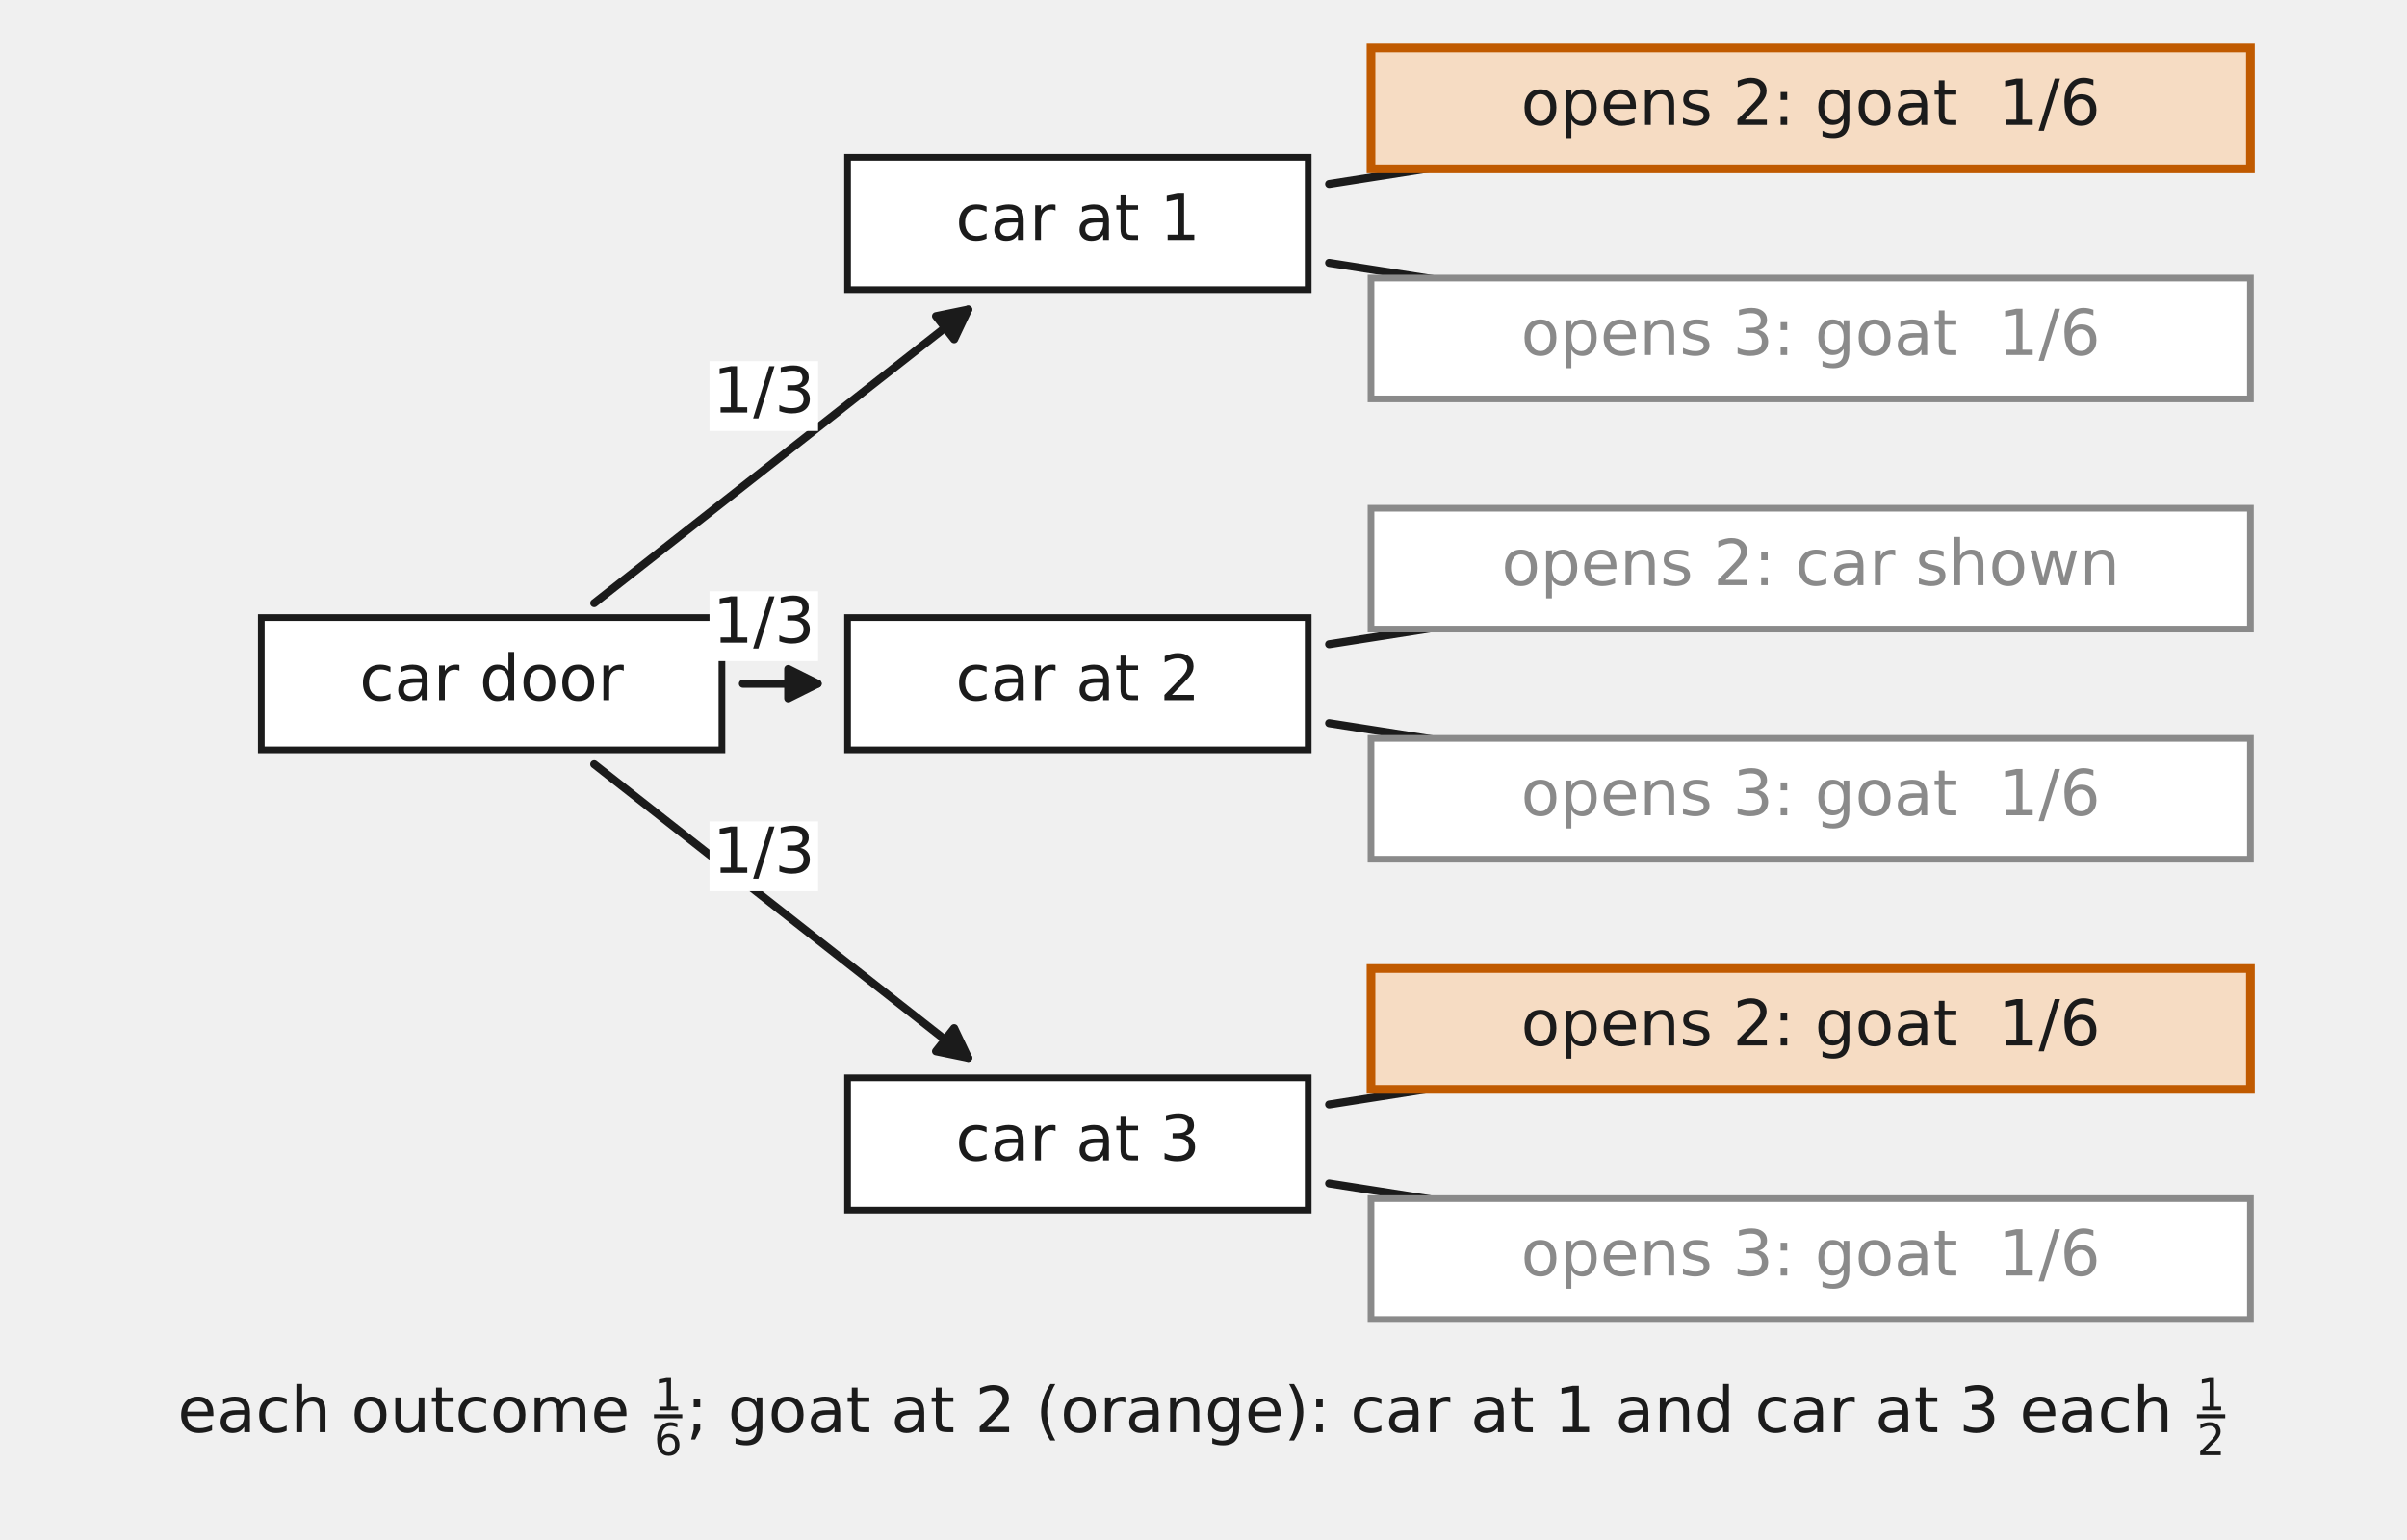
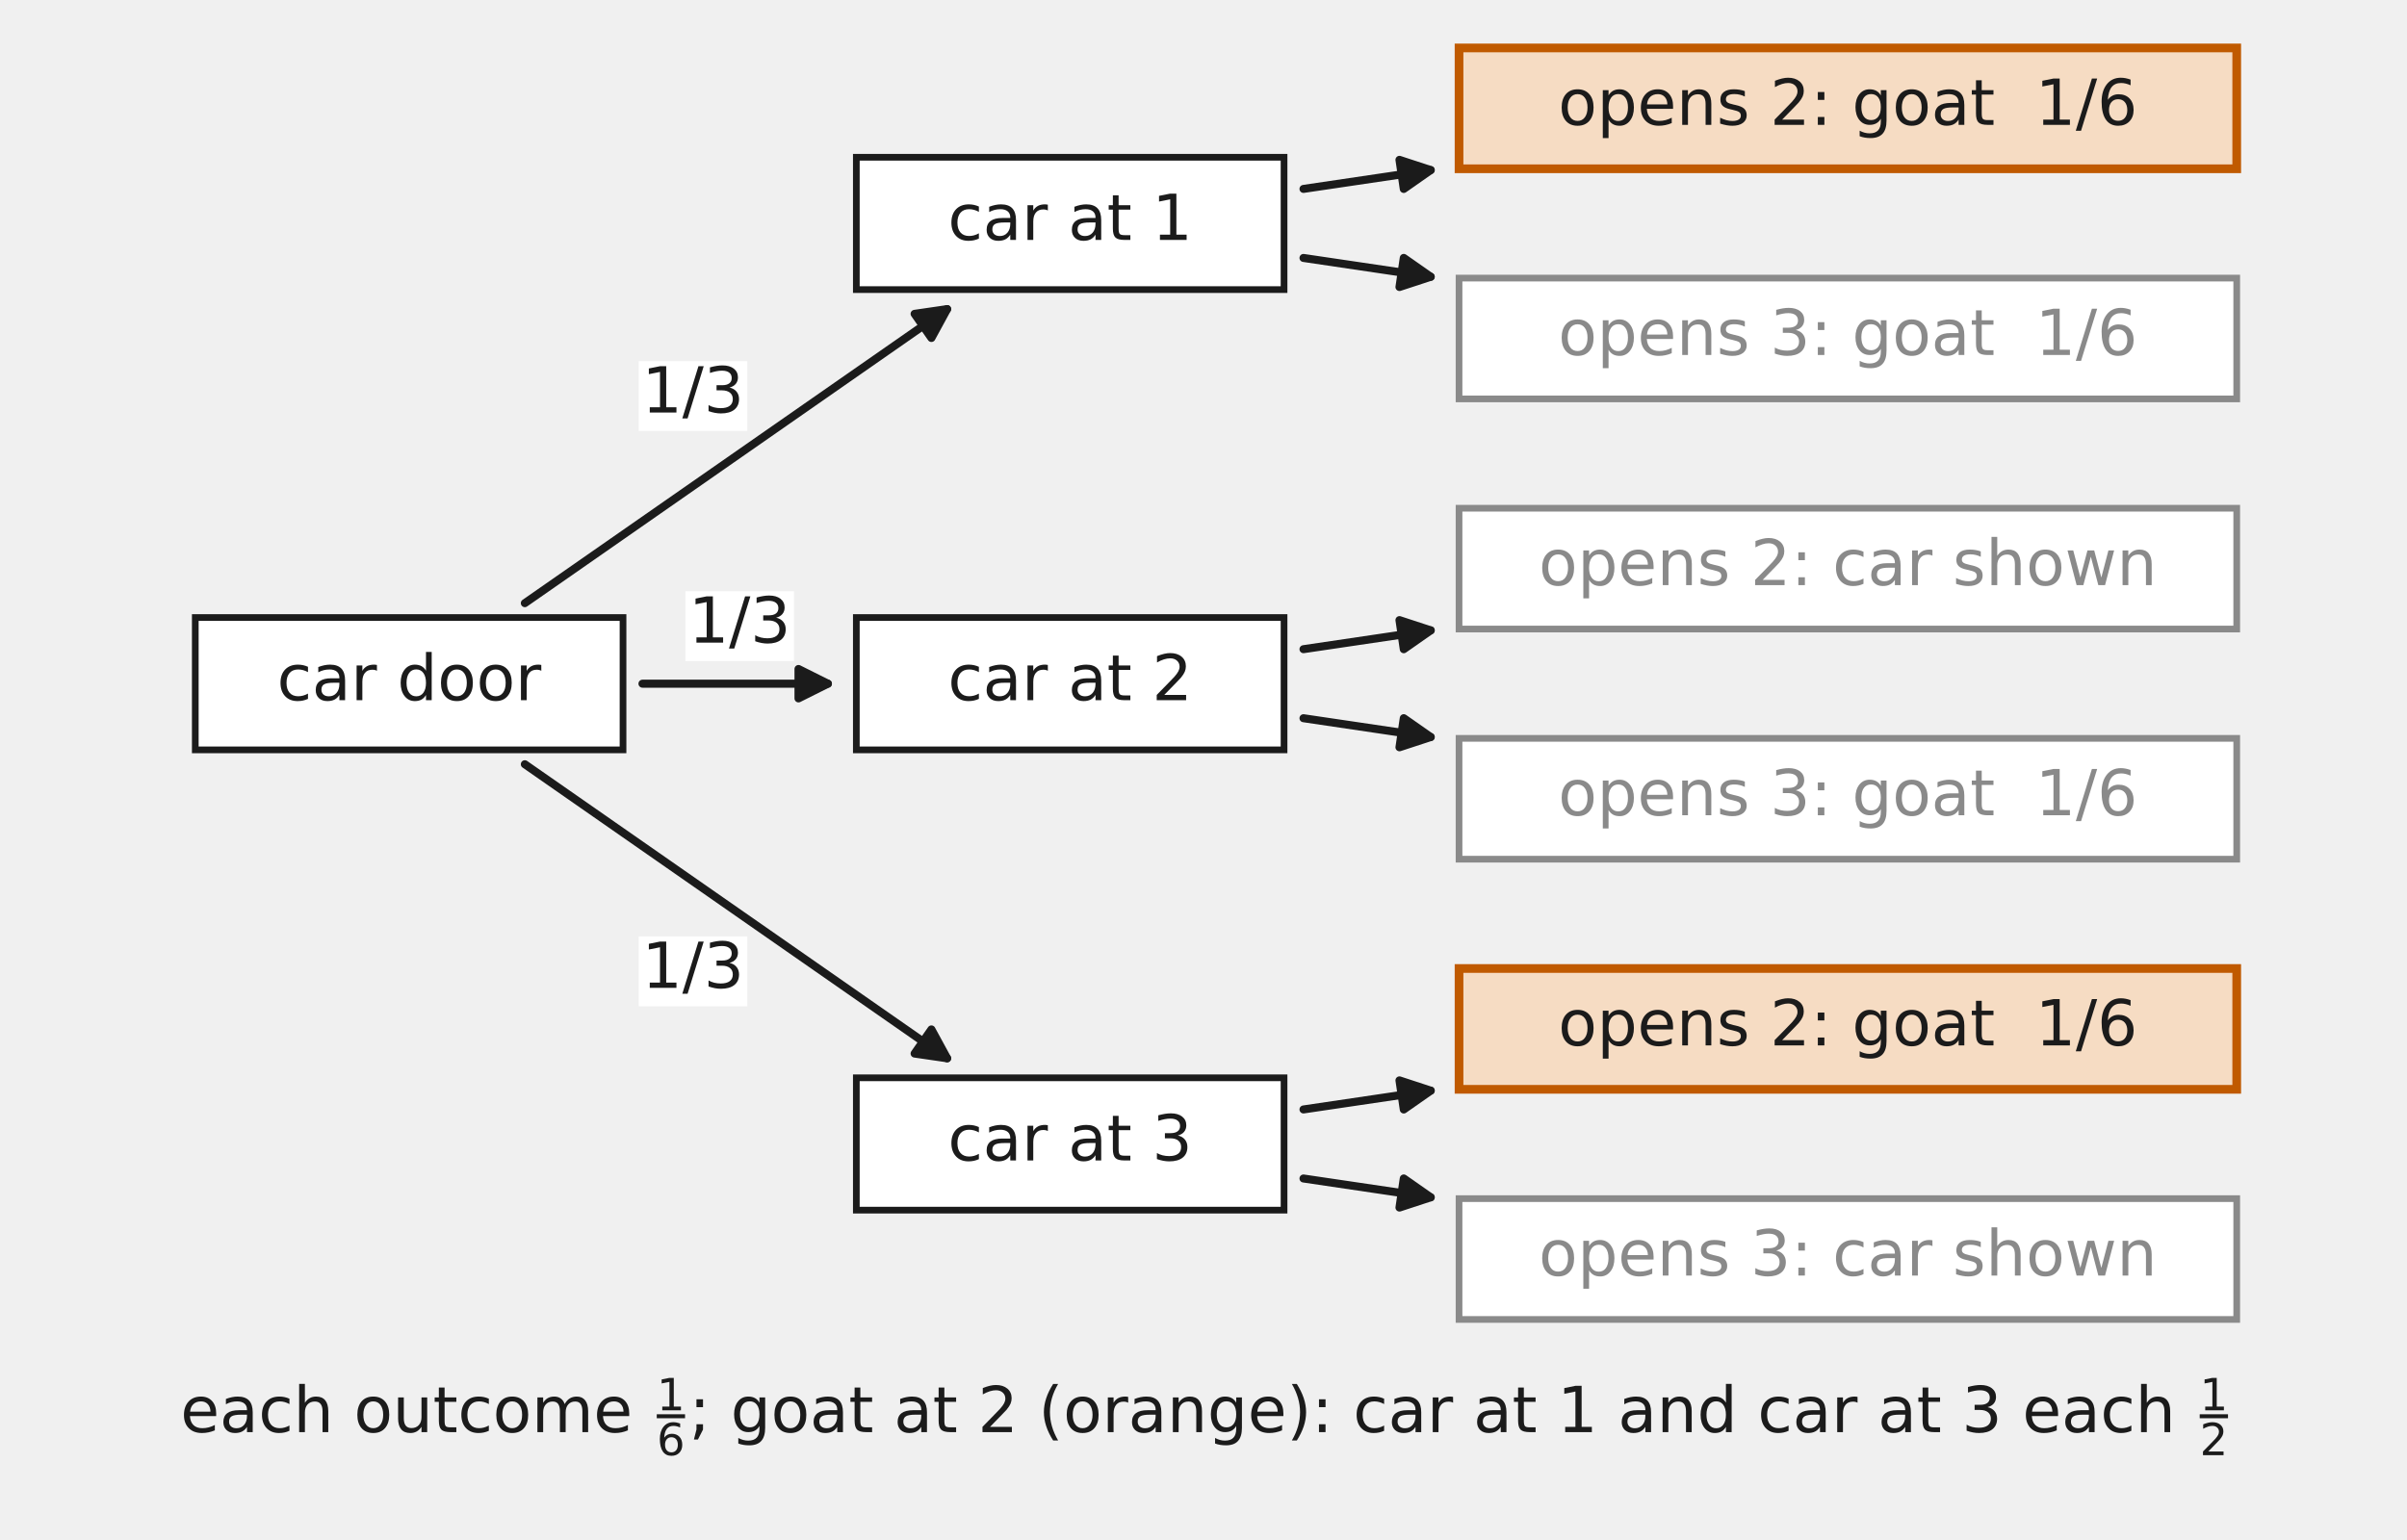
<svg xmlns="http://www.w3.org/2000/svg" xmlns:xlink="http://www.w3.org/1999/xlink" width="360pt" height="230.4pt" viewBox="0 0 360 230.4" version="1.1">
  <defs>
    <style type="text/css">*{stroke-linejoin: round; stroke-linecap: butt}</style>
  </defs>
  <g id="figure_1">
    <g id="patch_1">
      <path d="M 0 230.4  L 360 230.4  L 360 0  L 0 0  L 0 230.4  z " style="fill: none" />
    </g>
    <g id="axes_1">
      <g id="patch_2">
-         <path d="M 39.081 112.187  L 107.975 112.187  L 107.975 92.39  L 39.081 92.39  z " clip-path="url(#pff80c27d2b)" style="fill: #ffffff; stroke: #1b1b1b; stroke-linejoin: miter" />
+         <path d="M 29.208 112.187  L 93.181 112.187  L 93.181 92.39  L 29.208 92.39  z " clip-path="url(#p181cc4abb5)" style="fill: #ffffff; stroke: #1b1b1b; stroke-linejoin: miter" />
      </g>
      <g id="patch_3">
-         <path d="M 126.764 43.326  L 195.658 43.326  L 195.658 23.528  L 126.764 23.528  z " clip-path="url(#pff80c27d2b)" style="fill: #ffffff; stroke: #1b1b1b; stroke-linejoin: miter" />
+         <path d="M 128.075 43.326  L 192.048 43.326  L 192.048 23.528  L 128.075 23.528  z " clip-path="url(#p181cc4abb5)" style="fill: #ffffff; stroke: #1b1b1b; stroke-linejoin: miter" />
      </g>
      <g id="patch_4">
-         <path d="M 88.872 90.238  Q 117.369 67.858 144.811 46.306  " style="fill: none; stroke: #1b1b1b; stroke-width: 1.2; stroke-linecap: round" />
-         <path d="M 139.992 47.294  L 144.811 46.306  L 142.709 50.754  z " style="fill: #1b1b1b; stroke: #1b1b1b; stroke-width: 1.2; stroke-linecap: round" />
+         <path d="M 128.075 112.187  L 192.048 112.187  L 192.048 92.39  L 128.075 92.39  z " clip-path="url(#p181cc4abb5)" style="fill: #ffffff; stroke: #1b1b1b; stroke-linejoin: miter" />
      </g>
      <g id="patch_5">
-         <path d="M 126.764 112.187  L 195.658 112.187  L 195.658 92.39  L 126.764 92.39  z " clip-path="url(#pff80c27d2b)" style="fill: #ffffff; stroke: #1b1b1b; stroke-linejoin: miter" />
+         <path d="M 128.075 181.049  L 192.048 181.049  L 192.048 161.251  L 128.075 161.251  z " clip-path="url(#p181cc4abb5)" style="fill: #ffffff; stroke: #1b1b1b; stroke-linejoin: miter" />
      </g>
      <g id="patch_6">
-         <path d="M 111.106 102.288  Q 117.369 102.288 122.291 102.288  " style="fill: none; stroke: #1b1b1b; stroke-width: 1.2; stroke-linecap: round" />
-         <path d="M 117.891 100.088  L 122.291 102.288  L 117.891 104.488  z " style="fill: #1b1b1b; stroke: #1b1b1b; stroke-width: 1.2; stroke-linecap: round" />
+         <path d="M 78.496 90.238  Q 110.628 67.858 141.659 46.244  " style="fill: none; stroke: #1b1b1b; stroke-width: 1.2; stroke-linecap: round" />
+         <path d="M 136.791 46.954  L 141.659 46.244  L 139.306 50.565  z " style="fill: #1b1b1b; stroke: #1b1b1b; stroke-width: 1.2; stroke-linecap: round" />
      </g>
      <g id="patch_7">
-         <path d="M 126.764 181.049  L 195.658 181.049  L 195.658 161.251  L 126.764 161.251  z " clip-path="url(#pff80c27d2b)" style="fill: #ffffff; stroke: #1b1b1b; stroke-linejoin: miter" />
+         <path d="M 96.089 102.288  Q 110.628 102.288 123.826 102.288  " style="fill: none; stroke: #1b1b1b; stroke-width: 1.2; stroke-linecap: round" />
+         <path d="M 119.426 100.088  L 123.826 102.288  L 119.426 104.488  z " style="fill: #1b1b1b; stroke: #1b1b1b; stroke-width: 1.2; stroke-linecap: round" />
      </g>
      <g id="patch_8">
-         <path d="M 88.872 114.339  Q 117.369 136.719 144.811 158.271  " style="fill: none; stroke: #1b1b1b; stroke-width: 1.2; stroke-linecap: round" />
-         <path d="M 142.709 153.823  L 144.811 158.271  L 139.992 157.283  z " style="fill: #1b1b1b; stroke: #1b1b1b; stroke-width: 1.2; stroke-linecap: round" />
+         <path d="M 78.496 114.339  Q 110.628 136.719 141.659 158.332  " style="fill: none; stroke: #1b1b1b; stroke-width: 1.2; stroke-linecap: round" />
+         <path d="M 139.306 154.012  L 141.659 158.332  L 136.791 157.623  z " style="fill: #1b1b1b; stroke: #1b1b1b; stroke-width: 1.2; stroke-linecap: round" />
      </g>
      <g id="patch_9">
-         <path d="M 198.789 27.525  Q 217.578 24.573 235.042 21.83  " style="fill: none; stroke: #1b1b1b; stroke-width: 1.2; stroke-linecap: round" />
-         <path d="M 230.354 20.34  L 235.042 21.83  L 231.037 24.686  z " style="fill: #1b1b1b; stroke: #1b1b1b; stroke-width: 1.2; stroke-linecap: round" />
+         <path d="M 218.219 25.25  L 334.533 25.25  L 334.533 7.173  L 218.219 7.173  z " clip-path="url(#p181cc4abb5)" style="fill: #f6dcc3; stroke: #c05a00; stroke-width: 1.3; stroke-linejoin: miter" />
      </g>
      <g id="patch_10">
-         <path d="M 205.052 25.25  L 336.577 25.25  L 336.577 7.173  L 205.052 7.173  z " clip-path="url(#pff80c27d2b)" style="fill: #f6dcc3; stroke: #c05a00; stroke-width: 1.3; stroke-linejoin: miter" />
+         <path d="M 194.956 28.262  Q 205.134 26.756 213.984 25.446  " style="fill: none; stroke: #1b1b1b; stroke-width: 1.2; stroke-linecap: round" />
+         <path d="M 209.309 23.914  L 213.984 25.446  L 209.953 28.267  z " style="fill: #1b1b1b; stroke: #1b1b1b; stroke-width: 1.2; stroke-linecap: round" />
      </g>
      <g id="patch_11">
-         <path d="M 198.789 39.329  Q 217.578 42.281 235.042 45.024  " style="fill: none; stroke: #1b1b1b; stroke-width: 1.2; stroke-linecap: round" />
-         <path d="M 231.037 42.167  L 235.042 45.024  L 230.354 46.514  z " style="fill: #1b1b1b; stroke: #1b1b1b; stroke-width: 1.2; stroke-linecap: round" />
+         <path d="M 218.219 59.68  L 334.533 59.68  L 334.533 41.604  L 218.219 41.604  z " clip-path="url(#p181cc4abb5)" style="fill: #ffffff; stroke: #8a8a8a; stroke-linejoin: miter" />
      </g>
      <g id="patch_12">
-         <path d="M 205.052 59.68  L 336.577 59.68  L 336.577 41.604  L 205.052 41.604  z " clip-path="url(#pff80c27d2b)" style="fill: #ffffff; stroke: #8a8a8a; stroke-linejoin: miter" />
+         <path d="M 194.956 38.592  Q 205.134 40.098 213.984 41.408  " style="fill: none; stroke: #1b1b1b; stroke-width: 1.2; stroke-linecap: round" />
+         <path d="M 209.953 38.587  L 213.984 41.408  L 209.309 42.94  z " style="fill: #1b1b1b; stroke: #1b1b1b; stroke-width: 1.2; stroke-linecap: round" />
      </g>
      <g id="patch_13">
-         <path d="M 198.789 96.386  Q 217.578 93.435 235.042 90.692  " style="fill: none; stroke: #1b1b1b; stroke-width: 1.2; stroke-linecap: round" />
-         <path d="M 230.354 89.201  L 235.042 90.692  L 231.037 93.548  z " style="fill: #1b1b1b; stroke: #1b1b1b; stroke-width: 1.2; stroke-linecap: round" />
+         <path d="M 218.219 94.111  L 334.533 94.111  L 334.533 76.035  L 218.219 76.035  z " clip-path="url(#p181cc4abb5)" style="fill: #ffffff; stroke: #8a8a8a; stroke-linejoin: miter" />
      </g>
      <g id="patch_14">
-         <path d="M 205.052 94.111  L 336.577 94.111  L 336.577 76.035  L 205.052 76.035  z " clip-path="url(#pff80c27d2b)" style="fill: #ffffff; stroke: #8a8a8a; stroke-linejoin: miter" />
+         <path d="M 194.956 97.124  Q 205.134 95.618 213.984 94.308  " style="fill: none; stroke: #1b1b1b; stroke-width: 1.2; stroke-linecap: round" />
+         <path d="M 209.309 92.776  L 213.984 94.308  L 209.953 97.128  z " style="fill: #1b1b1b; stroke: #1b1b1b; stroke-width: 1.2; stroke-linecap: round" />
      </g>
      <g id="patch_15">
-         <path d="M 198.789 108.191  Q 217.578 111.142 235.042 113.885  " style="fill: none; stroke: #1b1b1b; stroke-width: 1.2; stroke-linecap: round" />
-         <path d="M 231.037 111.029  L 235.042 113.885  L 230.354 115.376  z " style="fill: #1b1b1b; stroke: #1b1b1b; stroke-width: 1.2; stroke-linecap: round" />
+         <path d="M 218.219 128.542  L 334.533 128.542  L 334.533 110.466  L 218.219 110.466  z " clip-path="url(#p181cc4abb5)" style="fill: #ffffff; stroke: #8a8a8a; stroke-linejoin: miter" />
      </g>
      <g id="patch_16">
-         <path d="M 205.052 128.542  L 336.577 128.542  L 336.577 110.466  L 205.052 110.466  z " clip-path="url(#pff80c27d2b)" style="fill: #ffffff; stroke: #8a8a8a; stroke-linejoin: miter" />
+         <path d="M 194.956 107.453  Q 205.134 108.959 213.984 110.269  " style="fill: none; stroke: #1b1b1b; stroke-width: 1.2; stroke-linecap: round" />
+         <path d="M 209.953 107.449  L 213.984 110.269  L 209.309 111.801  z " style="fill: #1b1b1b; stroke: #1b1b1b; stroke-width: 1.2; stroke-linecap: round" />
      </g>
      <g id="patch_17">
-         <path d="M 198.789 165.248  Q 217.578 162.296 235.042 159.553  " style="fill: none; stroke: #1b1b1b; stroke-width: 1.2; stroke-linecap: round" />
-         <path d="M 230.354 158.063  L 235.042 159.553  L 231.037 162.409  z " style="fill: #1b1b1b; stroke: #1b1b1b; stroke-width: 1.2; stroke-linecap: round" />
+         <path d="M 218.219 162.973  L 334.533 162.973  L 334.533 144.897  L 218.219 144.897  z " clip-path="url(#p181cc4abb5)" style="fill: #f6dcc3; stroke: #c05a00; stroke-width: 1.3; stroke-linejoin: miter" />
      </g>
      <g id="patch_18">
-         <path d="M 205.052 162.973  L 336.577 162.973  L 336.577 144.897  L 205.052 144.897  z " clip-path="url(#pff80c27d2b)" style="fill: #f6dcc3; stroke: #c05a00; stroke-width: 1.3; stroke-linejoin: miter" />
+         <path d="M 194.956 165.985  Q 205.134 164.479 213.984 163.169  " style="fill: none; stroke: #1b1b1b; stroke-width: 1.2; stroke-linecap: round" />
+         <path d="M 209.309 161.637  L 213.984 163.169  L 209.953 165.99  z " style="fill: #1b1b1b; stroke: #1b1b1b; stroke-width: 1.2; stroke-linecap: round" />
      </g>
      <g id="patch_19">
-         <path d="M 198.789 177.052  Q 217.578 180.004 235.042 182.747  " style="fill: none; stroke: #1b1b1b; stroke-width: 1.2; stroke-linecap: round" />
-         <path d="M 231.037 179.891  L 235.042 182.747  L 230.354 184.237  z " style="fill: #1b1b1b; stroke: #1b1b1b; stroke-width: 1.2; stroke-linecap: round" />
+         <path d="M 218.219 197.403  L 334.533 197.403  L 334.533 179.327  L 218.219 179.327  z " clip-path="url(#p181cc4abb5)" style="fill: #ffffff; stroke: #8a8a8a; stroke-linejoin: miter" />
      </g>
      <g id="patch_20">
-         <path d="M 205.052 197.403  L 336.577 197.403  L 336.577 179.327  L 205.052 179.327  z " clip-path="url(#pff80c27d2b)" style="fill: #ffffff; stroke: #8a8a8a; stroke-linejoin: miter" />
+         <path d="M 194.956 176.315  Q 205.134 177.821 213.984 179.131  " style="fill: none; stroke: #1b1b1b; stroke-width: 1.2; stroke-linecap: round" />
+         <path d="M 209.953 176.31  L 213.984 179.131  L 209.309 180.663  z " style="fill: #1b1b1b; stroke: #1b1b1b; stroke-width: 1.2; stroke-linecap: round" />
      </g>
      <g id="text_1">
-         <g style="fill: #1b1b1b" transform="translate(26.575 214.3165) scale(0.095 -0.095)">
+         <g style="fill: #1b1b1b" transform="translate(26.99179 214.3165) scale(0.095 -0.095)">
          <defs>
            <path id="DejaVuSans-48" d="M 3597 1894  L 3597 1613  L 953 1613  Q 991 1019 1311 708  Q 1631 397 2203 397  Q 2534 397 2845 478  Q 3156 559 3463 722  L 3463 178  Q 3153 47 2828 -22  Q 2503 -91 2169 -91  Q 1331 -91 842 396  Q 353 884 353 1716  Q 353 2575 817 3079  Q 1281 3584 2069 3584  Q 2775 3584 3186 3129  Q 3597 2675 3597 1894  z M 3022 2063  Q 3016 2534 2758 2815  Q 2500 3097 2075 3097  Q 1594 3097 1305 2825  Q 1016 2553 972 2059  L 3022 2063  z " transform="scale(0.015625)" />
            <path id="DejaVuSans-44" d="M 2194 1759  Q 1497 1759 1228 1600  Q 959 1441 959 1056  Q 959 750 1161 570  Q 1363 391 1709 391  Q 2188 391 2477 730  Q 2766 1069 2766 1631  L 2766 1759  L 2194 1759  z M 3341 1997  L 3341 0  L 2766 0  L 2766 531  Q 2569 213 2275 61  Q 1981 -91 1556 -91  Q 1019 -91 701 211  Q 384 513 384 1019  Q 384 1609 779 1909  Q 1175 2209 1959 2209  L 2766 2209  L 2766 2266  Q 2766 2663 2505 2880  Q 2244 3097 1772 3097  Q 1472 3097 1187 3025  Q 903 2953 641 2809  L 641 3341  Q 956 3463 1253 3523  Q 1550 3584 1831 3584  Q 2591 3584 2966 3190  Q 3341 2797 3341 1997  z " transform="scale(0.015625)" />
            <path id="DejaVuSans-46" d="M 3122 3366  L 3122 2828  Q 2878 2963 2633 3030  Q 2388 3097 2138 3097  Q 1578 3097 1268 2742  Q 959 2388 959 1747  Q 959 1106 1268 751  Q 1578 397 2138 397  Q 2388 397 2633 464  Q 2878 531 3122 666  L 3122 134  Q 2881 22 2623 -34  Q 2366 -91 2075 -91  Q 1284 -91 818 406  Q 353 903 353 1747  Q 353 2603 823 3093  Q 1294 3584 2113 3584  Q 2378 3584 2631 3529  Q 2884 3475 3122 3366  z " transform="scale(0.015625)" />
            <path id="DejaVuSans-4b" d="M 3513 2113  L 3513 0  L 2938 0  L 2938 2094  Q 2938 2591 2744 2837  Q 2550 3084 2163 3084  Q 1697 3084 1428 2787  Q 1159 2491 1159 1978  L 1159 0  L 581 0  L 581 4863  L 1159 4863  L 1159 2956  Q 1366 3272 1645 3428  Q 1925 3584 2291 3584  Q 2894 3584 3203 3211  Q 3513 2838 3513 2113  z " transform="scale(0.015625)" />
            <path id="DejaVuSans-3" transform="scale(0.015625)" />
            <path id="DejaVuSans-52" d="M 1959 3097  Q 1497 3097 1228 2736  Q 959 2375 959 1747  Q 959 1119 1226 758  Q 1494 397 1959 397  Q 2419 397 2687 759  Q 2956 1122 2956 1747  Q 2956 2369 2687 2733  Q 2419 3097 1959 3097  z M 1959 3584  Q 2709 3584 3137 3096  Q 3566 2609 3566 1747  Q 3566 888 3137 398  Q 2709 -91 1959 -91  Q 1206 -91 779 398  Q 353 888 353 1747  Q 353 2609 779 3096  Q 1206 3584 1959 3584  z " transform="scale(0.015625)" />
            <path id="DejaVuSans-58" d="M 544 1381  L 544 3500  L 1119 3500  L 1119 1403  Q 1119 906 1312 657  Q 1506 409 1894 409  Q 2359 409 2629 706  Q 2900 1003 2900 1516  L 2900 3500  L 3475 3500  L 3475 0  L 2900 0  L 2900 538  Q 2691 219 2414 64  Q 2138 -91 1772 -91  Q 1169 -91 856 284  Q 544 659 544 1381  z M 1991 3584  L 1991 3584  z " transform="scale(0.015625)" />
            <path id="DejaVuSans-57" d="M 1172 4494  L 1172 3500  L 2356 3500  L 2356 3053  L 1172 3053  L 1172 1153  Q 1172 725 1289 603  Q 1406 481 1766 481  L 2356 481  L 2356 0  L 1766 0  Q 1100 0 847 248  Q 594 497 594 1153  L 594 3053  L 172 3053  L 172 3500  L 594 3500  L 594 4494  L 1172 4494  z " transform="scale(0.015625)" />
            <path id="DejaVuSans-50" d="M 3328 2828  Q 3544 3216 3844 3400  Q 4144 3584 4550 3584  Q 5097 3584 5394 3201  Q 5691 2819 5691 2113  L 5691 0  L 5113 0  L 5113 2094  Q 5113 2597 4934 2840  Q 4756 3084 4391 3084  Q 3944 3084 3684 2787  Q 3425 2491 3425 1978  L 3425 0  L 2847 0  L 2847 2094  Q 2847 2600 2669 2842  Q 2491 3084 2119 3084  Q 1678 3084 1418 2786  Q 1159 2488 1159 1978  L 1159 0  L 581 0  L 581 3500  L 1159 3500  L 1159 2956  Q 1356 3278 1631 3431  Q 1906 3584 2284 3584  Q 2666 3584 2933 3390  Q 3200 3197 3328 2828  z " transform="scale(0.015625)" />
            <path id="DejaVuSans-14" d="M 794 531  L 1825 531  L 1825 4091  L 703 3866  L 703 4441  L 1819 4666  L 2450 4666  L 2450 531  L 3481 531  L 3481 0  L 794 0  L 794 531  z " transform="scale(0.015625)" />
            <path id="DejaVuSans-19" d="M 2113 2584  Q 1688 2584 1439 2293  Q 1191 2003 1191 1497  Q 1191 994 1439 701  Q 1688 409 2113 409  Q 2538 409 2786 701  Q 3034 994 3034 1497  Q 3034 2003 2786 2293  Q 2538 2584 2113 2584  z M 3366 4563  L 3366 3988  Q 3128 4100 2886 4159  Q 2644 4219 2406 4219  Q 1781 4219 1451 3797  Q 1122 3375 1075 2522  Q 1259 2794 1537 2939  Q 1816 3084 2150 3084  Q 2853 3084 3261 2657  Q 3669 2231 3669 1497  Q 3669 778 3244 343  Q 2819 -91 2113 -91  Q 1303 -91 875 529  Q 447 1150 447 2328  Q 447 3434 972 4092  Q 1497 4750 2381 4750  Q 2619 4750 2861 4703  Q 3103 4656 3366 4563  z " transform="scale(0.015625)" />
            <path id="DejaVuSans-1e" d="M 750 3309  L 1409 3309  L 1409 2516  L 750 2516  L 750 3309  z M 750 794  L 1409 794  L 1409 256  L 897 -744  L 494 -744  L 750 256  L 750 794  z " transform="scale(0.015625)" />
            <path id="DejaVuSans-4a" d="M 2906 1791  Q 2906 2416 2648 2759  Q 2391 3103 1925 3103  Q 1463 3103 1205 2759  Q 947 2416 947 1791  Q 947 1169 1205 825  Q 1463 481 1925 481  Q 2391 481 2648 825  Q 2906 1169 2906 1791  z M 3481 434  Q 3481 -459 3084 -895  Q 2688 -1331 1869 -1331  Q 1566 -1331 1297 -1286  Q 1028 -1241 775 -1147  L 775 -588  Q 1028 -725 1275 -790  Q 1522 -856 1778 -856  Q 2344 -856 2625 -561  Q 2906 -266 2906 331  L 2906 616  Q 2728 306 2450 153  Q 2172 0 1784 0  Q 1141 0 747 490  Q 353 981 353 1791  Q 353 2603 747 3093  Q 1141 3584 1784 3584  Q 2172 3584 2450 3431  Q 2728 3278 2906 2969  L 2906 3500  L 3481 3500  L 3481 434  z " transform="scale(0.015625)" />
            <path id="DejaVuSans-15" d="M 1228 531  L 3431 531  L 3431 0  L 469 0  L 469 531  Q 828 903 1448 1529  Q 2069 2156 2228 2338  Q 2531 2678 2651 2914  Q 2772 3150 2772 3378  Q 2772 3750 2511 3984  Q 2250 4219 1831 4219  Q 1534 4219 1204 4116  Q 875 4013 500 3803  L 500 4441  Q 881 4594 1212 4672  Q 1544 4750 1819 4750  Q 2544 4750 2975 4387  Q 3406 4025 3406 3419  Q 3406 3131 3298 2873  Q 3191 2616 2906 2266  Q 2828 2175 2409 1742  Q 1991 1309 1228 531  z " transform="scale(0.015625)" />
            <path id="DejaVuSans-b" d="M 1984 4856  Q 1566 4138 1362 3434  Q 1159 2731 1159 2009  Q 1159 1288 1364 580  Q 1569 -128 1984 -844  L 1484 -844  Q 1016 -109 783 600  Q 550 1309 550 2009  Q 550 2706 781 3412  Q 1013 4119 1484 4856  L 1984 4856  z " transform="scale(0.015625)" />
            <path id="DejaVuSans-55" d="M 2631 2963  Q 2534 3019 2420 3045  Q 2306 3072 2169 3072  Q 1681 3072 1420 2755  Q 1159 2438 1159 1844  L 1159 0  L 581 0  L 581 3500  L 1159 3500  L 1159 2956  Q 1341 3275 1631 3429  Q 1922 3584 2338 3584  Q 2397 3584 2469 3576  Q 2541 3569 2628 3553  L 2631 2963  z " transform="scale(0.015625)" />
            <path id="DejaVuSans-51" d="M 3513 2113  L 3513 0  L 2938 0  L 2938 2094  Q 2938 2591 2744 2837  Q 2550 3084 2163 3084  Q 1697 3084 1428 2787  Q 1159 2491 1159 1978  L 1159 0  L 581 0  L 581 3500  L 1159 3500  L 1159 2956  Q 1366 3272 1645 3428  Q 1925 3584 2291 3584  Q 2894 3584 3203 3211  Q 3513 2838 3513 2113  z " transform="scale(0.015625)" />
            <path id="DejaVuSans-c" d="M 513 4856  L 1013 4856  Q 1481 4119 1714 3412  Q 1947 2706 1947 2009  Q 1947 1309 1714 600  Q 1481 -109 1013 -844  L 513 -844  Q 928 -128 1133 580  Q 1338 1288 1338 2009  Q 1338 2731 1133 3434  Q 928 4138 513 4856  z " transform="scale(0.015625)" />
            <path id="DejaVuSans-1d" d="M 750 794  L 1409 794  L 1409 0  L 750 0  L 750 794  z M 750 3309  L 1409 3309  L 1409 2516  L 750 2516  L 750 3309  z " transform="scale(0.015625)" />
            <path id="DejaVuSans-47" d="M 2906 2969  L 2906 4863  L 3481 4863  L 3481 0  L 2906 0  L 2906 525  Q 2725 213 2448 61  Q 2172 -91 1784 -91  Q 1150 -91 751 415  Q 353 922 353 1747  Q 353 2572 751 3078  Q 1150 3584 1784 3584  Q 2172 3584 2448 3432  Q 2725 3281 2906 2969  z M 947 1747  Q 947 1113 1208 752  Q 1469 391 1925 391  Q 2381 391 2643 752  Q 2906 1113 2906 1747  Q 2906 2381 2643 2742  Q 2381 3103 1925 3103  Q 1469 3103 1208 2742  Q 947 2381 947 1747  z " transform="scale(0.015625)" />
            <path id="DejaVuSans-16" d="M 2597 2516  Q 3050 2419 3304 2112  Q 3559 1806 3559 1356  Q 3559 666 3084 287  Q 2609 -91 1734 -91  Q 1441 -91 1130 -33  Q 819 25 488 141  L 488 750  Q 750 597 1062 519  Q 1375 441 1716 441  Q 2309 441 2620 675  Q 2931 909 2931 1356  Q 2931 1769 2642 2001  Q 2353 2234 1838 2234  L 1294 2234  L 1294 2753  L 1863 2753  Q 2328 2753 2575 2939  Q 2822 3125 2822 3475  Q 2822 3834 2567 4026  Q 2313 4219 1838 4219  Q 1578 4219 1281 4162  Q 984 4106 628 3988  L 628 4550  Q 988 4650 1302 4700  Q 1616 4750 1894 4750  Q 2613 4750 3031 4423  Q 3450 4097 3450 3541  Q 3450 3153 3228 2886  Q 3006 2619 2597 2516  z " transform="scale(0.015625)" />
          </defs>
          <use xlink:href="#DejaVuSans-48" transform="translate(0 0.590625)" />
          <use xlink:href="#DejaVuSans-44" transform="translate(61.52344 0.590625)" />
          <use xlink:href="#DejaVuSans-46" transform="translate(122.8027 0.590625)" />
          <use xlink:href="#DejaVuSans-4b" transform="translate(177.7832 0.590625)" />
          <use xlink:href="#DejaVuSans-3" transform="translate(241.1621 0.590625)" />
          <use xlink:href="#DejaVuSans-52" transform="translate(272.9492 0.590625)" />
          <use xlink:href="#DejaVuSans-58" transform="translate(334.1309 0.590625)" />
          <use xlink:href="#DejaVuSans-57" transform="translate(397.5098 0.590625)" />
          <use xlink:href="#DejaVuSans-46" transform="translate(436.7188 0.590625)" />
          <use xlink:href="#DejaVuSans-52" transform="translate(491.6992 0.590625)" />
          <use xlink:href="#DejaVuSans-50" transform="translate(552.8809 0.590625)" />
          <use xlink:href="#DejaVuSans-48" transform="translate(650.293 0.590625)" />
          <use xlink:href="#DejaVuSans-3" transform="translate(711.8164 0.590625)" />
          <use xlink:href="#DejaVuSans-14" transform="translate(749.8535 34.96563) scale(0.7)" />
          <use xlink:href="#DejaVuSans-19" transform="translate(749.8535 -35.7375) scale(0.7)" />
          <use xlink:href="#DejaVuSans-1e" transform="translate(800.6396 0.590625)" />
          <use xlink:href="#DejaVuSans-3" transform="translate(834.3311 0.590625)" />
          <use xlink:href="#DejaVuSans-4a" transform="translate(866.1182 0.590625)" />
          <use xlink:href="#DejaVuSans-52" transform="translate(929.5947 0.590625)" />
          <use xlink:href="#DejaVuSans-44" transform="translate(990.7764 0.590625)" />
          <use xlink:href="#DejaVuSans-57" transform="translate(1052.056 0.590625)" />
          <use xlink:href="#DejaVuSans-3" transform="translate(1091.265 0.590625)" />
          <use xlink:href="#DejaVuSans-44" transform="translate(1123.052 0.590625)" />
          <use xlink:href="#DejaVuSans-57" transform="translate(1184.331 0.590625)" />
          <use xlink:href="#DejaVuSans-3" transform="translate(1223.54 0.590625)" />
          <use xlink:href="#DejaVuSans-15" transform="translate(1255.327 0.590625)" />
          <use xlink:href="#DejaVuSans-3" transform="translate(1318.95 0.590625)" />
          <use xlink:href="#DejaVuSans-b" transform="translate(1350.737 0.590625)" />
          <use xlink:href="#DejaVuSans-52" transform="translate(1389.751 0.590625)" />
          <use xlink:href="#DejaVuSans-55" transform="translate(1450.933 0.590625)" />
          <use xlink:href="#DejaVuSans-44" transform="translate(1492.046 0.590625)" />
          <use xlink:href="#DejaVuSans-51" transform="translate(1553.325 0.590625)" />
          <use xlink:href="#DejaVuSans-4a" transform="translate(1616.704 0.590625)" />
          <use xlink:href="#DejaVuSans-48" transform="translate(1680.181 0.590625)" />
          <use xlink:href="#DejaVuSans-c" transform="translate(1741.704 0.590625)" />
          <use xlink:href="#DejaVuSans-1d" transform="translate(1780.718 0.590625)" />
          <use xlink:href="#DejaVuSans-3" transform="translate(1814.409 0.590625)" />
          <use xlink:href="#DejaVuSans-46" transform="translate(1846.196 0.590625)" />
          <use xlink:href="#DejaVuSans-44" transform="translate(1901.177 0.590625)" />
          <use xlink:href="#DejaVuSans-55" transform="translate(1962.456 0.590625)" />
          <use xlink:href="#DejaVuSans-3" transform="translate(2003.569 0.590625)" />
          <use xlink:href="#DejaVuSans-44" transform="translate(2035.356 0.590625)" />
          <use xlink:href="#DejaVuSans-57" transform="translate(2096.636 0.590625)" />
          <use xlink:href="#DejaVuSans-3" transform="translate(2135.845 0.590625)" />
          <use xlink:href="#DejaVuSans-14" transform="translate(2167.632 0.590625)" />
          <use xlink:href="#DejaVuSans-3" transform="translate(2231.255 0.590625)" />
          <use xlink:href="#DejaVuSans-44" transform="translate(2263.042 0.590625)" />
          <use xlink:href="#DejaVuSans-51" transform="translate(2324.321 0.590625)" />
          <use xlink:href="#DejaVuSans-47" transform="translate(2387.7 0.590625)" />
          <use xlink:href="#DejaVuSans-3" transform="translate(2451.177 0.590625)" />
          <use xlink:href="#DejaVuSans-46" transform="translate(2482.964 0.590625)" />
          <use xlink:href="#DejaVuSans-44" transform="translate(2537.944 0.590625)" />
          <use xlink:href="#DejaVuSans-55" transform="translate(2599.224 0.590625)" />
          <use xlink:href="#DejaVuSans-3" transform="translate(2640.337 0.590625)" />
          <use xlink:href="#DejaVuSans-44" transform="translate(2672.124 0.590625)" />
          <use xlink:href="#DejaVuSans-57" transform="translate(2733.403 0.590625)" />
          <use xlink:href="#DejaVuSans-3" transform="translate(2772.612 0.590625)" />
          <use xlink:href="#DejaVuSans-16" transform="translate(2804.399 0.590625)" />
          <use xlink:href="#DejaVuSans-3" transform="translate(2868.022 0.590625)" />
          <use xlink:href="#DejaVuSans-48" transform="translate(2899.81 0.590625)" />
          <use xlink:href="#DejaVuSans-44" transform="translate(2961.333 0.590625)" />
          <use xlink:href="#DejaVuSans-46" transform="translate(3022.612 0.590625)" />
          <use xlink:href="#DejaVuSans-4b" transform="translate(3077.593 0.590625)" />
          <use xlink:href="#DejaVuSans-3" transform="translate(3140.972 0.590625)" />
          <use xlink:href="#DejaVuSans-14" transform="translate(3179.009 34.96563) scale(0.7)" />
          <use xlink:href="#DejaVuSans-15" transform="translate(3179.009 -35.7375) scale(0.7)" />
          <path d="M 749.854 22.466  L 749.854 28.716  L 794.39 28.716  L 794.39 22.466  L 749.854 22.466  z " />
          <path d="M 3179.009 22.466  L 3179.009 28.716  L 3223.545 28.716  L 3223.545 22.466  L 3179.009 22.466  z " />
        </g>
      </g>
      <g id="text_2">
-         <g style="fill: #1b1b1b" transform="translate(53.76176 104.7566) scale(0.095 -0.095)">
+         <g style="fill: #1b1b1b" transform="translate(41.42871 104.7566) scale(0.095 -0.095)">
          <use xlink:href="#DejaVuSans-46" />
          <use xlink:href="#DejaVuSans-44" transform="translate(54.98438 0)" />
          <use xlink:href="#DejaVuSans-55" transform="translate(116.2656 0)" />
          <use xlink:href="#DejaVuSans-3" transform="translate(157.375 0)" />
          <use xlink:href="#DejaVuSans-47" transform="translate(189.1562 0)" />
          <use xlink:href="#DejaVuSans-52" transform="translate(252.6406 0)" />
          <use xlink:href="#DejaVuSans-52" transform="translate(313.8281 0)" />
          <use xlink:href="#DejaVuSans-55" transform="translate(375.0156 0)" />
        </g>
      </g>
      <g id="text_3">
-         <g style="fill: #1b1b1b" transform="translate(142.921 35.8947) scale(0.095 -0.095)">
+         <g style="fill: #1b1b1b" transform="translate(141.7721 35.8947) scale(0.095 -0.095)">
          <use xlink:href="#DejaVuSans-46" />
          <use xlink:href="#DejaVuSans-44" transform="translate(54.98438 0)" />
          <use xlink:href="#DejaVuSans-55" transform="translate(116.2656 0)" />
          <use xlink:href="#DejaVuSans-3" transform="translate(157.375 0)" />
          <use xlink:href="#DejaVuSans-44" transform="translate(189.1562 0)" />
          <use xlink:href="#DejaVuSans-57" transform="translate(250.4375 0)" />
          <use xlink:href="#DejaVuSans-3" transform="translate(289.6406 0)" />
          <use xlink:href="#DejaVuSans-14" transform="translate(321.4219 0)" />
        </g>
      </g>
      <g id="text_4">
-         <g style="fill: #1b1b1b" transform="translate(142.921 104.7562) scale(0.095 -0.095)">
+         <g style="fill: #1b1b1b" transform="translate(141.7721 104.7562) scale(0.095 -0.095)">
          <use xlink:href="#DejaVuSans-46" />
          <use xlink:href="#DejaVuSans-44" transform="translate(54.98438 0)" />
          <use xlink:href="#DejaVuSans-55" transform="translate(116.2656 0)" />
          <use xlink:href="#DejaVuSans-3" transform="translate(157.375 0)" />
          <use xlink:href="#DejaVuSans-44" transform="translate(189.1562 0)" />
          <use xlink:href="#DejaVuSans-57" transform="translate(250.4375 0)" />
          <use xlink:href="#DejaVuSans-3" transform="translate(289.6406 0)" />
          <use xlink:href="#DejaVuSans-15" transform="translate(321.4219 0)" />
        </g>
      </g>
      <g id="text_5">
-         <g style="fill: #1b1b1b" transform="translate(142.921 173.6178) scale(0.095 -0.095)">
+         <g style="fill: #1b1b1b" transform="translate(141.7721 173.6178) scale(0.095 -0.095)">
          <use xlink:href="#DejaVuSans-46" />
          <use xlink:href="#DejaVuSans-44" transform="translate(54.98438 0)" />
          <use xlink:href="#DejaVuSans-55" transform="translate(116.2656 0)" />
          <use xlink:href="#DejaVuSans-3" transform="translate(157.375 0)" />
          <use xlink:href="#DejaVuSans-44" transform="translate(189.1562 0)" />
          <use xlink:href="#DejaVuSans-57" transform="translate(250.4375 0)" />
          <use xlink:href="#DejaVuSans-3" transform="translate(289.6406 0)" />
          <use xlink:href="#DejaVuSans-16" transform="translate(321.4219 0)" />
        </g>
      </g>
      <g id="text_6">
-         <g style="fill: #1b1b1b" transform="translate(227.485 18.67931) scale(0.095 -0.095)">
+         <g style="fill: #1b1b1b" transform="translate(233.0464 18.67931) scale(0.095 -0.095)">
          <defs>
            <path id="DejaVuSans-53" d="M 1159 525  L 1159 -1331  L 581 -1331  L 581 3500  L 1159 3500  L 1159 2969  Q 1341 3281 1617 3432  Q 1894 3584 2278 3584  Q 2916 3584 3314 3078  Q 3713 2572 3713 1747  Q 3713 922 3314 415  Q 2916 -91 2278 -91  Q 1894 -91 1617 61  Q 1341 213 1159 525  z M 3116 1747  Q 3116 2381 2855 2742  Q 2594 3103 2138 3103  Q 1681 3103 1420 2742  Q 1159 2381 1159 1747  Q 1159 1113 1420 752  Q 1681 391 2138 391  Q 2594 391 2855 752  Q 3116 1113 3116 1747  z " transform="scale(0.015625)" />
            <path id="DejaVuSans-56" d="M 2834 3397  L 2834 2853  Q 2591 2978 2328 3040  Q 2066 3103 1784 3103  Q 1356 3103 1142 2972  Q 928 2841 928 2578  Q 928 2378 1081 2264  Q 1234 2150 1697 2047  L 1894 2003  Q 2506 1872 2764 1633  Q 3022 1394 3022 966  Q 3022 478 2636 193  Q 2250 -91 1575 -91  Q 1294 -91 989 -36  Q 684 19 347 128  L 347 722  Q 666 556 975 473  Q 1284 391 1588 391  Q 1994 391 2212 530  Q 2431 669 2431 922  Q 2431 1156 2273 1281  Q 2116 1406 1581 1522  L 1381 1569  Q 847 1681 609 1914  Q 372 2147 372 2553  Q 372 3047 722 3315  Q 1072 3584 1716 3584  Q 2034 3584 2315 3537  Q 2597 3491 2834 3397  z " transform="scale(0.015625)" />
            <path id="DejaVuSans-12" d="M 1625 4666  L 2156 4666  L 531 -594  L 0 -594  L 1625 4666  z " transform="scale(0.015625)" />
          </defs>
          <use xlink:href="#DejaVuSans-52" />
          <use xlink:href="#DejaVuSans-53" transform="translate(61.1875 0)" />
          <use xlink:href="#DejaVuSans-48" transform="translate(124.6719 0)" />
          <use xlink:href="#DejaVuSans-51" transform="translate(186.2031 0)" />
          <use xlink:href="#DejaVuSans-56" transform="translate(249.5781 0)" />
          <use xlink:href="#DejaVuSans-3" transform="translate(301.6719 0)" />
          <use xlink:href="#DejaVuSans-15" transform="translate(333.4531 0)" />
          <use xlink:href="#DejaVuSans-1d" transform="translate(397.0781 0)" />
          <use xlink:href="#DejaVuSans-3" transform="translate(430.7656 0)" />
          <use xlink:href="#DejaVuSans-4a" transform="translate(462.5469 0)" />
          <use xlink:href="#DejaVuSans-52" transform="translate(526.0312 0)" />
          <use xlink:href="#DejaVuSans-44" transform="translate(587.2188 0)" />
          <use xlink:href="#DejaVuSans-57" transform="translate(648.5 0)" />
          <use xlink:href="#DejaVuSans-3" transform="translate(687.7031 0)" />
          <use xlink:href="#DejaVuSans-3" transform="translate(719.4844 0)" />
          <use xlink:href="#DejaVuSans-14" transform="translate(751.2656 0)" />
          <use xlink:href="#DejaVuSans-12" transform="translate(814.8906 0)" />
          <use xlink:href="#DejaVuSans-19" transform="translate(848.5781 0)" />
        </g>
      </g>
      <g id="text_7">
-         <g style="fill: #8a8a8a" transform="translate(227.485 53.11008) scale(0.095 -0.095)">
+         <g style="fill: #8a8a8a" transform="translate(233.0464 53.11008) scale(0.095 -0.095)">
          <use xlink:href="#DejaVuSans-52" />
          <use xlink:href="#DejaVuSans-53" transform="translate(61.1875 0)" />
          <use xlink:href="#DejaVuSans-48" transform="translate(124.6719 0)" />
          <use xlink:href="#DejaVuSans-51" transform="translate(186.2031 0)" />
          <use xlink:href="#DejaVuSans-56" transform="translate(249.5781 0)" />
          <use xlink:href="#DejaVuSans-3" transform="translate(301.6719 0)" />
          <use xlink:href="#DejaVuSans-16" transform="translate(333.4531 0)" />
          <use xlink:href="#DejaVuSans-1d" transform="translate(397.0781 0)" />
          <use xlink:href="#DejaVuSans-3" transform="translate(430.7656 0)" />
          <use xlink:href="#DejaVuSans-4a" transform="translate(462.5469 0)" />
          <use xlink:href="#DejaVuSans-52" transform="translate(526.0312 0)" />
          <use xlink:href="#DejaVuSans-44" transform="translate(587.2188 0)" />
          <use xlink:href="#DejaVuSans-57" transform="translate(648.5 0)" />
          <use xlink:href="#DejaVuSans-3" transform="translate(687.7031 0)" />
          <use xlink:href="#DejaVuSans-3" transform="translate(719.4844 0)" />
          <use xlink:href="#DejaVuSans-14" transform="translate(751.2656 0)" />
          <use xlink:href="#DejaVuSans-12" transform="translate(814.8906 0)" />
          <use xlink:href="#DejaVuSans-19" transform="translate(848.5781 0)" />
        </g>
      </g>
      <g id="text_8">
-         <g style="fill: #8a8a8a" transform="translate(224.5726 87.54122) scale(0.095 -0.095)">
+         <g style="fill: #8a8a8a" transform="translate(230.1341 87.54122) scale(0.095 -0.095)">
          <defs>
            <path id="DejaVuSans-5a" d="M 269 3500  L 844 3500  L 1563 769  L 2278 3500  L 2956 3500  L 3675 769  L 4391 3500  L 4966 3500  L 4050 0  L 3372 0  L 2619 2869  L 1863 0  L 1184 0  L 269 3500  z " transform="scale(0.015625)" />
          </defs>
          <use xlink:href="#DejaVuSans-52" />
          <use xlink:href="#DejaVuSans-53" transform="translate(61.1875 0)" />
          <use xlink:href="#DejaVuSans-48" transform="translate(124.6719 0)" />
          <use xlink:href="#DejaVuSans-51" transform="translate(186.2031 0)" />
          <use xlink:href="#DejaVuSans-56" transform="translate(249.5781 0)" />
          <use xlink:href="#DejaVuSans-3" transform="translate(301.6719 0)" />
          <use xlink:href="#DejaVuSans-15" transform="translate(333.4531 0)" />
          <use xlink:href="#DejaVuSans-1d" transform="translate(397.0781 0)" />
          <use xlink:href="#DejaVuSans-3" transform="translate(430.7656 0)" />
          <use xlink:href="#DejaVuSans-46" transform="translate(462.5469 0)" />
          <use xlink:href="#DejaVuSans-44" transform="translate(517.5312 0)" />
          <use xlink:href="#DejaVuSans-55" transform="translate(578.8125 0)" />
          <use xlink:href="#DejaVuSans-3" transform="translate(619.9219 0)" />
          <use xlink:href="#DejaVuSans-56" transform="translate(651.7031 0)" />
          <use xlink:href="#DejaVuSans-4b" transform="translate(703.7969 0)" />
          <use xlink:href="#DejaVuSans-52" transform="translate(767.1719 0)" />
          <use xlink:href="#DejaVuSans-5a" transform="translate(828.3594 0)" />
          <use xlink:href="#DejaVuSans-51" transform="translate(910.1406 0)" />
        </g>
      </g>
      <g id="text_9">
-         <g style="fill: #8a8a8a" transform="translate(227.485 121.9716) scale(0.095 -0.095)">
+         <g style="fill: #8a8a8a" transform="translate(233.0464 121.9716) scale(0.095 -0.095)">
          <use xlink:href="#DejaVuSans-52" />
          <use xlink:href="#DejaVuSans-53" transform="translate(61.1875 0)" />
          <use xlink:href="#DejaVuSans-48" transform="translate(124.6719 0)" />
          <use xlink:href="#DejaVuSans-51" transform="translate(186.2031 0)" />
          <use xlink:href="#DejaVuSans-56" transform="translate(249.5781 0)" />
          <use xlink:href="#DejaVuSans-3" transform="translate(301.6719 0)" />
          <use xlink:href="#DejaVuSans-16" transform="translate(333.4531 0)" />
          <use xlink:href="#DejaVuSans-1d" transform="translate(397.0781 0)" />
          <use xlink:href="#DejaVuSans-3" transform="translate(430.7656 0)" />
          <use xlink:href="#DejaVuSans-4a" transform="translate(462.5469 0)" />
          <use xlink:href="#DejaVuSans-52" transform="translate(526.0312 0)" />
          <use xlink:href="#DejaVuSans-44" transform="translate(587.2188 0)" />
          <use xlink:href="#DejaVuSans-57" transform="translate(648.5 0)" />
          <use xlink:href="#DejaVuSans-3" transform="translate(687.7031 0)" />
          <use xlink:href="#DejaVuSans-3" transform="translate(719.4844 0)" />
          <use xlink:href="#DejaVuSans-14" transform="translate(751.2656 0)" />
          <use xlink:href="#DejaVuSans-12" transform="translate(814.8906 0)" />
          <use xlink:href="#DejaVuSans-19" transform="translate(848.5781 0)" />
        </g>
      </g>
      <g id="text_10">
-         <g style="fill: #1b1b1b" transform="translate(227.485 156.4024) scale(0.095 -0.095)">
+         <g style="fill: #1b1b1b" transform="translate(233.0464 156.4024) scale(0.095 -0.095)">
          <use xlink:href="#DejaVuSans-52" />
          <use xlink:href="#DejaVuSans-53" transform="translate(61.1875 0)" />
          <use xlink:href="#DejaVuSans-48" transform="translate(124.6719 0)" />
          <use xlink:href="#DejaVuSans-51" transform="translate(186.2031 0)" />
          <use xlink:href="#DejaVuSans-56" transform="translate(249.5781 0)" />
          <use xlink:href="#DejaVuSans-3" transform="translate(301.6719 0)" />
          <use xlink:href="#DejaVuSans-15" transform="translate(333.4531 0)" />
          <use xlink:href="#DejaVuSans-1d" transform="translate(397.0781 0)" />
          <use xlink:href="#DejaVuSans-3" transform="translate(430.7656 0)" />
          <use xlink:href="#DejaVuSans-4a" transform="translate(462.5469 0)" />
          <use xlink:href="#DejaVuSans-52" transform="translate(526.0312 0)" />
          <use xlink:href="#DejaVuSans-44" transform="translate(587.2188 0)" />
          <use xlink:href="#DejaVuSans-57" transform="translate(648.5 0)" />
          <use xlink:href="#DejaVuSans-3" transform="translate(687.7031 0)" />
          <use xlink:href="#DejaVuSans-3" transform="translate(719.4844 0)" />
          <use xlink:href="#DejaVuSans-14" transform="translate(751.2656 0)" />
          <use xlink:href="#DejaVuSans-12" transform="translate(814.8906 0)" />
          <use xlink:href="#DejaVuSans-19" transform="translate(848.5781 0)" />
        </g>
      </g>
      <g id="text_11">
-         <g style="fill: #8a8a8a" transform="translate(227.485 190.8332) scale(0.095 -0.095)">
+         <g style="fill: #8a8a8a" transform="translate(230.1341 190.8335) scale(0.095 -0.095)">
          <use xlink:href="#DejaVuSans-52" />
          <use xlink:href="#DejaVuSans-53" transform="translate(61.1875 0)" />
          <use xlink:href="#DejaVuSans-48" transform="translate(124.6719 0)" />
          <use xlink:href="#DejaVuSans-51" transform="translate(186.2031 0)" />
          <use xlink:href="#DejaVuSans-56" transform="translate(249.5781 0)" />
          <use xlink:href="#DejaVuSans-3" transform="translate(301.6719 0)" />
          <use xlink:href="#DejaVuSans-16" transform="translate(333.4531 0)" />
          <use xlink:href="#DejaVuSans-1d" transform="translate(397.0781 0)" />
          <use xlink:href="#DejaVuSans-3" transform="translate(430.7656 0)" />
-           <use xlink:href="#DejaVuSans-4a" transform="translate(462.5469 0)" />
-           <use xlink:href="#DejaVuSans-52" transform="translate(526.0312 0)" />
-           <use xlink:href="#DejaVuSans-44" transform="translate(587.2188 0)" />
-           <use xlink:href="#DejaVuSans-57" transform="translate(648.5 0)" />
-           <use xlink:href="#DejaVuSans-3" transform="translate(687.7031 0)" />
-           <use xlink:href="#DejaVuSans-3" transform="translate(719.4844 0)" />
-           <use xlink:href="#DejaVuSans-14" transform="translate(751.2656 0)" />
-           <use xlink:href="#DejaVuSans-12" transform="translate(814.8906 0)" />
-           <use xlink:href="#DejaVuSans-19" transform="translate(848.5781 0)" />
+           <use xlink:href="#DejaVuSans-46" transform="translate(462.5469 0)" />
+           <use xlink:href="#DejaVuSans-44" transform="translate(517.5312 0)" />
+           <use xlink:href="#DejaVuSans-55" transform="translate(578.8125 0)" />
+           <use xlink:href="#DejaVuSans-3" transform="translate(619.9219 0)" />
+           <use xlink:href="#DejaVuSans-56" transform="translate(651.7031 0)" />
+           <use xlink:href="#DejaVuSans-4b" transform="translate(703.7969 0)" />
+           <use xlink:href="#DejaVuSans-52" transform="translate(767.1719 0)" />
+           <use xlink:href="#DejaVuSans-5a" transform="translate(828.3594 0)" />
+           <use xlink:href="#DejaVuSans-51" transform="translate(910.1406 0)" />
        </g>
      </g>
      <g id="text_12">
        <g id="patch_21">
-           <path d="M 106.118 64.475  L 122.357 64.475  L 122.357 54.025  L 106.118 54.025  z " style="fill: #ffffff" />
-         </g>
-         <g style="fill: #1b1b1b" transform="translate(106.5932 61.71777) scale(0.095 -0.095)">
+           <path d="M 95.53 64.475  L 111.769 64.475  L 111.769 54.025  L 95.53 54.025  z " style="fill: #ffffff" />
+         </g>
+         <g style="fill: #1b1b1b" transform="translate(96.00483 61.71777) scale(0.095 -0.095)">
          <use xlink:href="#DejaVuSans-14" />
          <use xlink:href="#DejaVuSans-12" transform="translate(63.625 0)" />
          <use xlink:href="#DejaVuSans-16" transform="translate(97.3125 0)" />
        </g>
      </g>
      <g id="text_13">
        <g id="patch_22">
-           <path d="M 106.118 98.906  L 122.357 98.906  L 122.357 88.456  L 106.118 88.456  z " style="fill: #ffffff" />
-         </g>
-         <g style="fill: #1b1b1b" transform="translate(106.5932 96.14854) scale(0.095 -0.095)">
+           <path d="M 102.509 98.906  L 118.748 98.906  L 118.748 88.456  L 102.509 88.456  z " style="fill: #ffffff" />
+         </g>
+         <g style="fill: #1b1b1b" transform="translate(102.9837 96.14854) scale(0.095 -0.095)">
          <use xlink:href="#DejaVuSans-14" />
          <use xlink:href="#DejaVuSans-12" transform="translate(63.625 0)" />
          <use xlink:href="#DejaVuSans-16" transform="translate(97.3125 0)" />
        </g>
      </g>
      <g id="text_14">
        <g id="patch_23">
-           <path d="M 106.118 133.337  L 122.357 133.337  L 122.357 122.887  L 106.118 122.887  z " style="fill: #ffffff" />
-         </g>
-         <g style="fill: #1b1b1b" transform="translate(106.5932 130.5793) scale(0.095 -0.095)">
+           <path d="M 95.53 150.552  L 111.769 150.552  L 111.769 140.102  L 95.53 140.102  z " style="fill: #ffffff" />
+         </g>
+         <g style="fill: #1b1b1b" transform="translate(96.00483 147.7947) scale(0.095 -0.095)">
          <use xlink:href="#DejaVuSans-14" />
          <use xlink:href="#DejaVuSans-12" transform="translate(63.625 0)" />
          <use xlink:href="#DejaVuSans-16" transform="translate(97.3125 0)" />
        </g>
      </g>
    </g>
  </g>
  <defs>
-     <clipPath id="pff80c27d2b">
-       <rect x="17.16" y="3.3" width="325.68" height="223.8" />
+     <clipPath id="p181cc4abb5">
+       <rect x="14.669" y="3.3" width="325.68" height="223.8" />
    </clipPath>
  </defs>
</svg>
